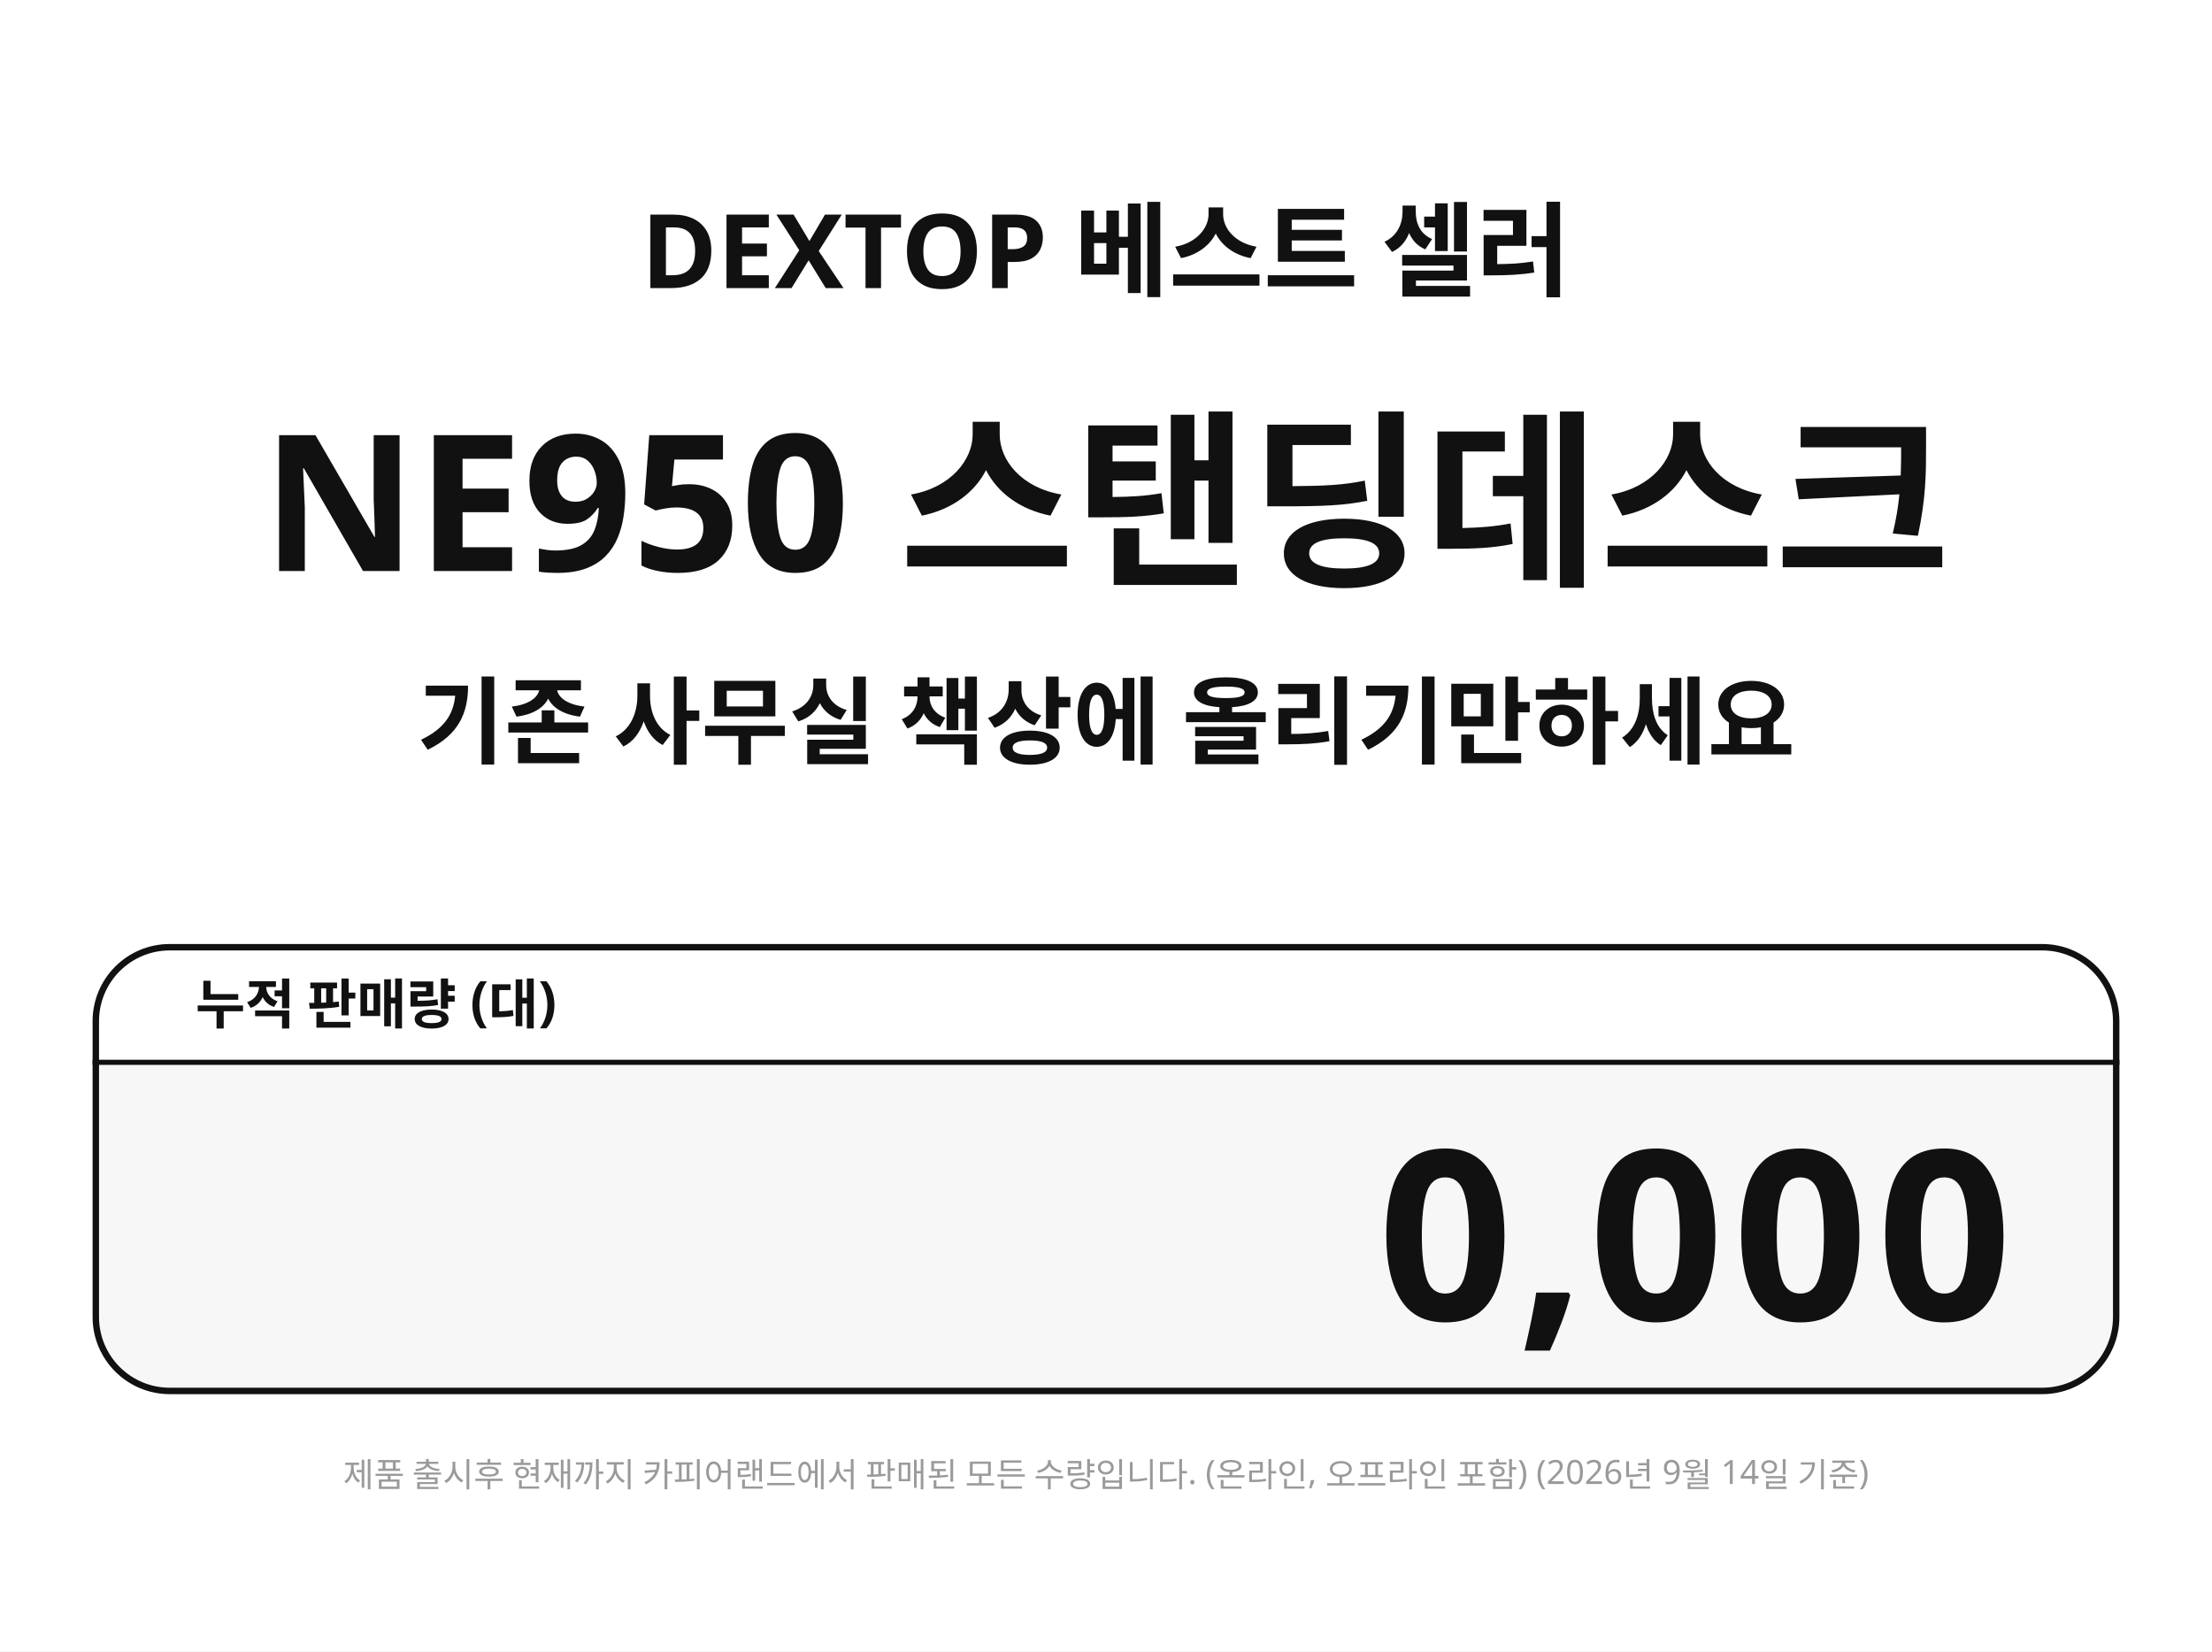
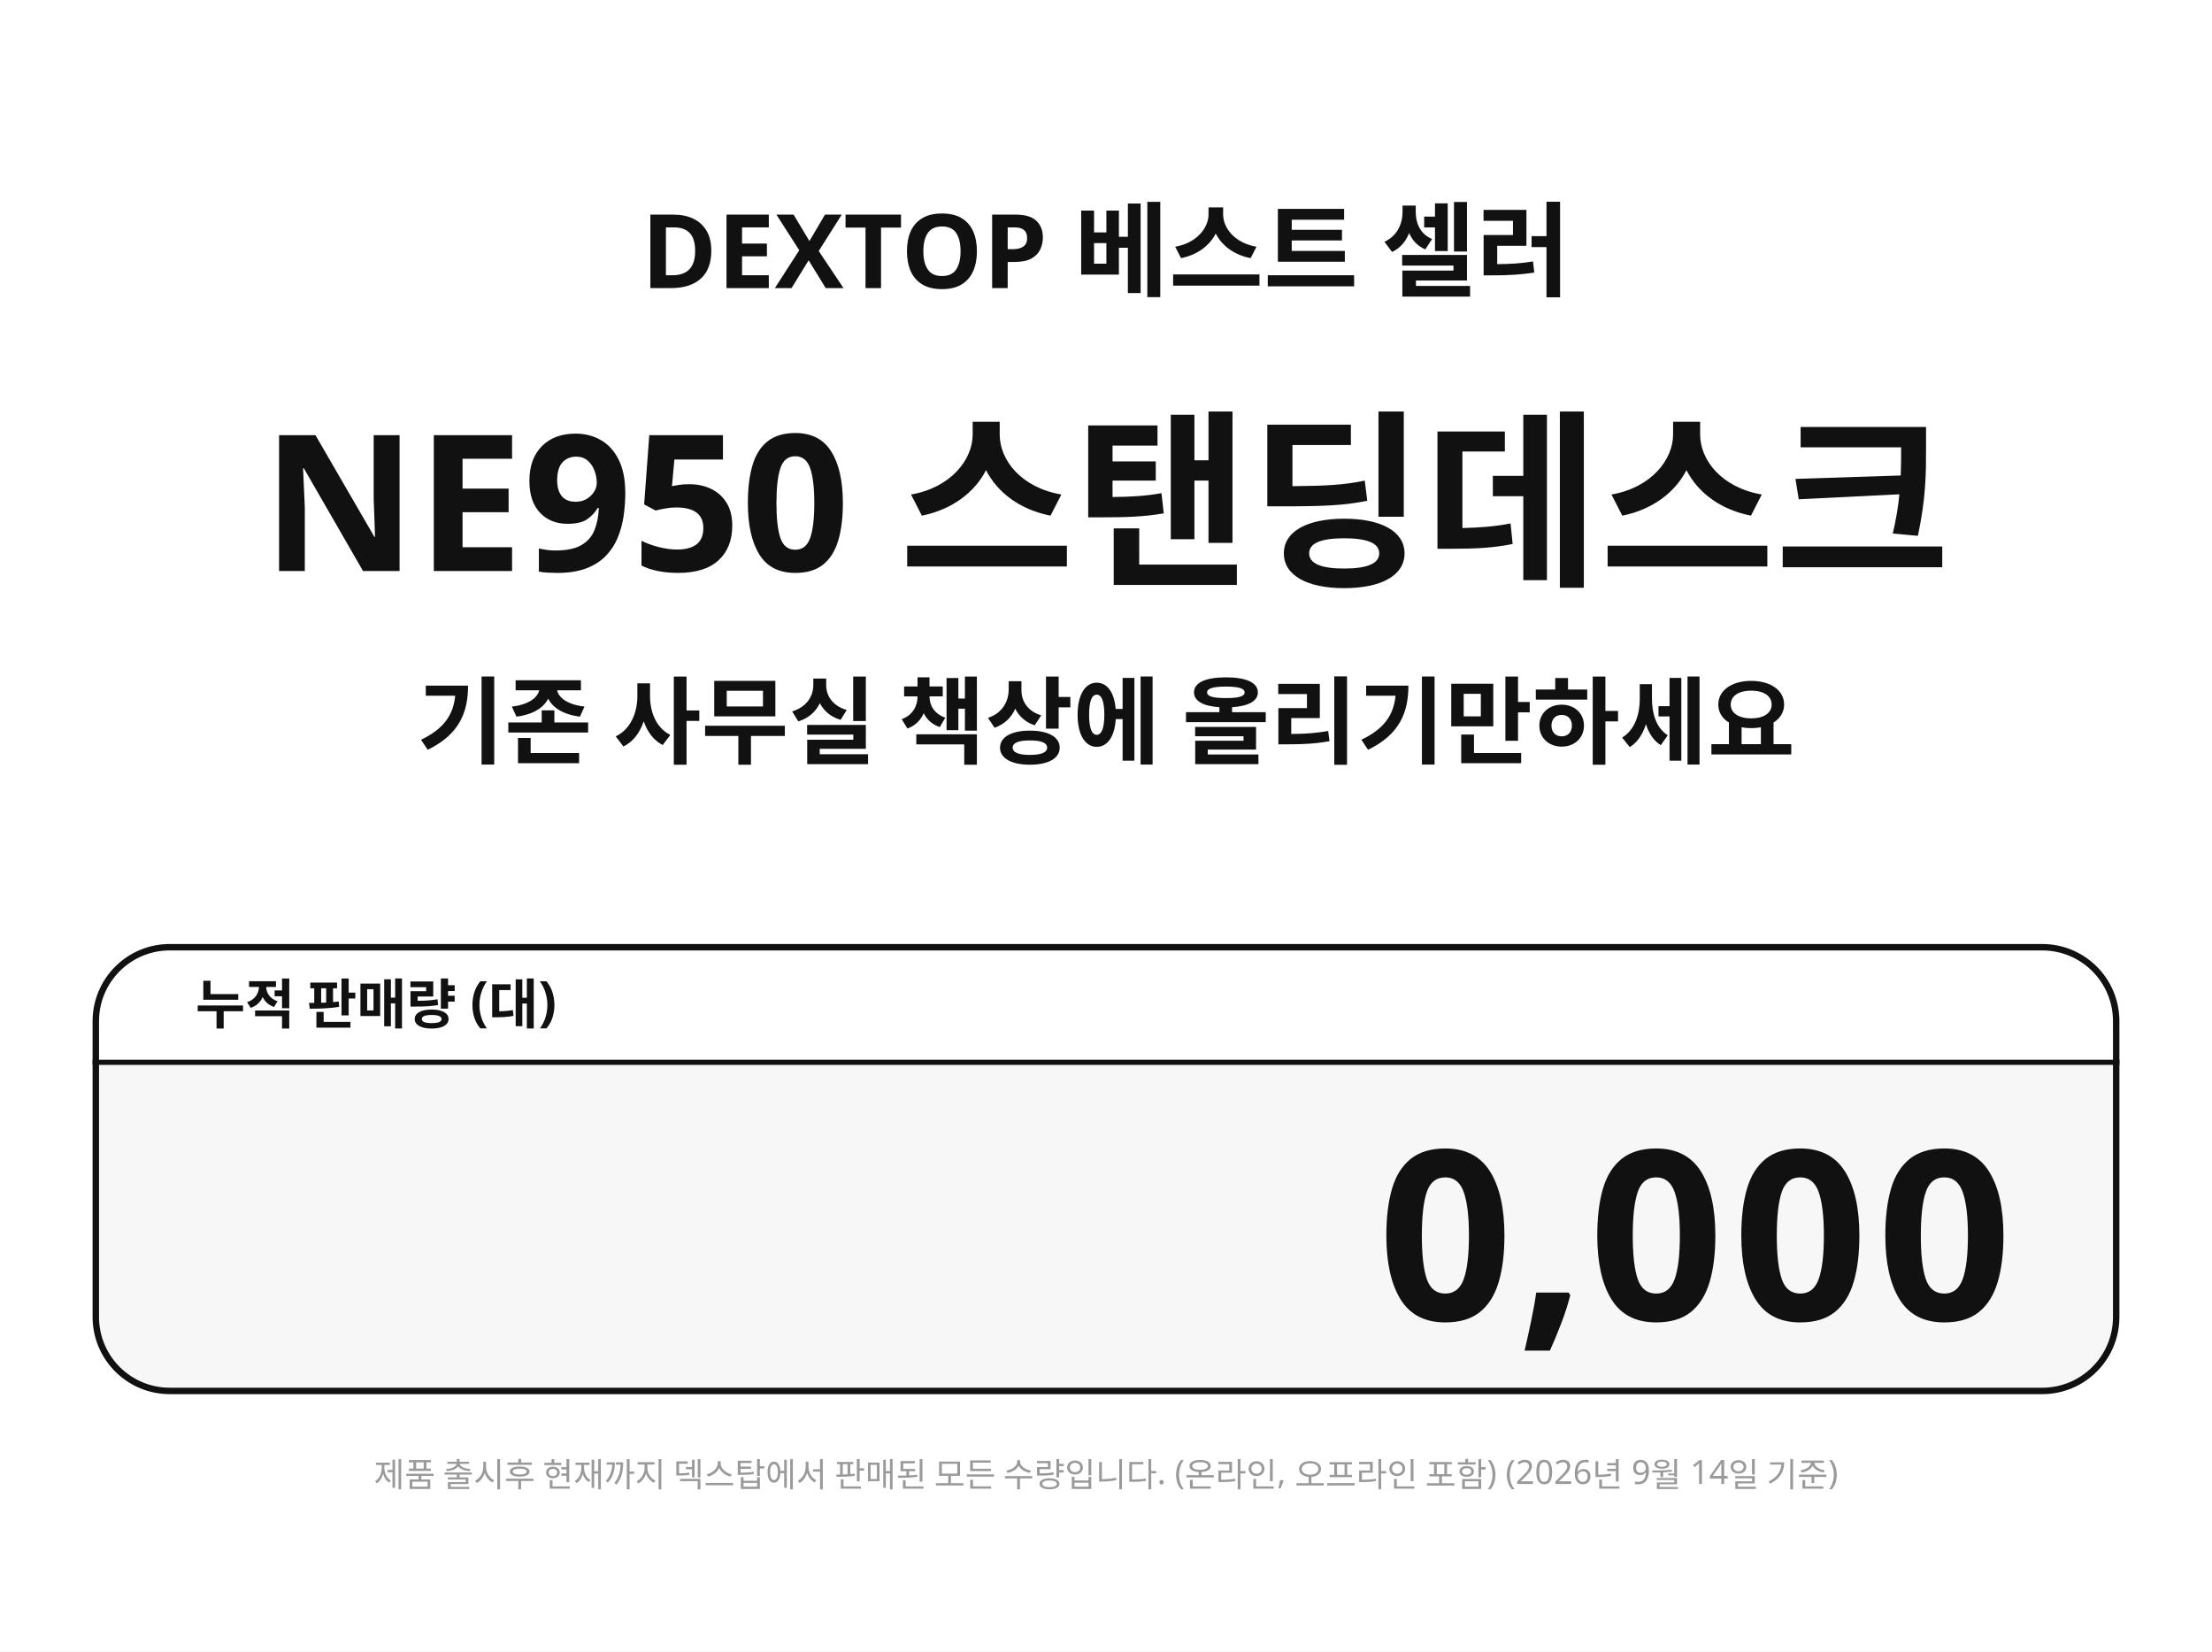
<svg xmlns="http://www.w3.org/2000/svg" width="860" height="642" viewBox="0 0 860 642" role="img">
  <defs>
    <clipPath id="odo-cell">
      <rect x="-32.0" y="-55.0" width="64" height="110" />
    </clipPath>
    <clipPath id="box-clip">
      <rect x="36" y="367" width="788" height="175" rx="30" ry="30" />
    </clipPath>
    <g id="odo">
      <text x="0" y="0" text-anchor="middle" dominant-baseline="central" font-family="'Pretendard','Malgun Gothic','Apple SD Gothic Neo',sans-serif" font-weight="900" font-size="92" fill="#111111">0</text>
      <text x="0" y="110" text-anchor="middle" dominant-baseline="central" font-family="'Pretendard','Malgun Gothic','Apple SD Gothic Neo',sans-serif" font-weight="900" font-size="92" fill="#111111">1</text>
      <text x="0" y="220" text-anchor="middle" dominant-baseline="central" font-family="'Pretendard','Malgun Gothic','Apple SD Gothic Neo',sans-serif" font-weight="900" font-size="92" fill="#111111">2</text>
      <text x="0" y="330" text-anchor="middle" dominant-baseline="central" font-family="'Pretendard','Malgun Gothic','Apple SD Gothic Neo',sans-serif" font-weight="900" font-size="92" fill="#111111">3</text>
      <text x="0" y="440" text-anchor="middle" dominant-baseline="central" font-family="'Pretendard','Malgun Gothic','Apple SD Gothic Neo',sans-serif" font-weight="900" font-size="92" fill="#111111">4</text>
      <text x="0" y="550" text-anchor="middle" dominant-baseline="central" font-family="'Pretendard','Malgun Gothic','Apple SD Gothic Neo',sans-serif" font-weight="900" font-size="92" fill="#111111">5</text>
      <text x="0" y="660" text-anchor="middle" dominant-baseline="central" font-family="'Pretendard','Malgun Gothic','Apple SD Gothic Neo',sans-serif" font-weight="900" font-size="92" fill="#111111">6</text>
      <text x="0" y="770" text-anchor="middle" dominant-baseline="central" font-family="'Pretendard','Malgun Gothic','Apple SD Gothic Neo',sans-serif" font-weight="900" font-size="92" fill="#111111">7</text>
      <text x="0" y="880" text-anchor="middle" dominant-baseline="central" font-family="'Pretendard','Malgun Gothic','Apple SD Gothic Neo',sans-serif" font-weight="900" font-size="92" fill="#111111">8</text>
      <text x="0" y="990" text-anchor="middle" dominant-baseline="central" font-family="'Pretendard','Malgun Gothic','Apple SD Gothic Neo',sans-serif" font-weight="900" font-size="92" fill="#111111">9</text>
      <text x="0" y="1100" text-anchor="middle" dominant-baseline="central" font-family="'Pretendard','Malgun Gothic','Apple SD Gothic Neo',sans-serif" font-weight="900" font-size="92" fill="#111111">0</text>
      <text x="0" y="1210" text-anchor="middle" dominant-baseline="central" font-family="'Pretendard','Malgun Gothic','Apple SD Gothic Neo',sans-serif" font-weight="900" font-size="92" fill="#111111">1</text>
      <text x="0" y="1320" text-anchor="middle" dominant-baseline="central" font-family="'Pretendard','Malgun Gothic','Apple SD Gothic Neo',sans-serif" font-weight="900" font-size="92" fill="#111111">2</text>
      <text x="0" y="1430" text-anchor="middle" dominant-baseline="central" font-family="'Pretendard','Malgun Gothic','Apple SD Gothic Neo',sans-serif" font-weight="900" font-size="92" fill="#111111">3</text>
      <text x="0" y="1540" text-anchor="middle" dominant-baseline="central" font-family="'Pretendard','Malgun Gothic','Apple SD Gothic Neo',sans-serif" font-weight="900" font-size="92" fill="#111111">4</text>
      <text x="0" y="1650" text-anchor="middle" dominant-baseline="central" font-family="'Pretendard','Malgun Gothic','Apple SD Gothic Neo',sans-serif" font-weight="900" font-size="92" fill="#111111">5</text>
      <text x="0" y="1760" text-anchor="middle" dominant-baseline="central" font-family="'Pretendard','Malgun Gothic','Apple SD Gothic Neo',sans-serif" font-weight="900" font-size="92" fill="#111111">6</text>
      <text x="0" y="1870" text-anchor="middle" dominant-baseline="central" font-family="'Pretendard','Malgun Gothic','Apple SD Gothic Neo',sans-serif" font-weight="900" font-size="92" fill="#111111">7</text>
      <text x="0" y="1980" text-anchor="middle" dominant-baseline="central" font-family="'Pretendard','Malgun Gothic','Apple SD Gothic Neo',sans-serif" font-weight="900" font-size="92" fill="#111111">8</text>
      <text x="0" y="2090" text-anchor="middle" dominant-baseline="central" font-family="'Pretendard','Malgun Gothic','Apple SD Gothic Neo',sans-serif" font-weight="900" font-size="92" fill="#111111">9</text>
      <text x="0" y="2200" text-anchor="middle" dominant-baseline="central" font-family="'Pretendard','Malgun Gothic','Apple SD Gothic Neo',sans-serif" font-weight="900" font-size="92" fill="#111111">0</text>
      <text x="0" y="2310" text-anchor="middle" dominant-baseline="central" font-family="'Pretendard','Malgun Gothic','Apple SD Gothic Neo',sans-serif" font-weight="900" font-size="92" fill="#111111">1</text>
      <text x="0" y="2420" text-anchor="middle" dominant-baseline="central" font-family="'Pretendard','Malgun Gothic','Apple SD Gothic Neo',sans-serif" font-weight="900" font-size="92" fill="#111111">2</text>
      <text x="0" y="2530" text-anchor="middle" dominant-baseline="central" font-family="'Pretendard','Malgun Gothic','Apple SD Gothic Neo',sans-serif" font-weight="900" font-size="92" fill="#111111">3</text>
      <text x="0" y="2640" text-anchor="middle" dominant-baseline="central" font-family="'Pretendard','Malgun Gothic','Apple SD Gothic Neo',sans-serif" font-weight="900" font-size="92" fill="#111111">4</text>
      <text x="0" y="2750" text-anchor="middle" dominant-baseline="central" font-family="'Pretendard','Malgun Gothic','Apple SD Gothic Neo',sans-serif" font-weight="900" font-size="92" fill="#111111">5</text>
      <text x="0" y="2860" text-anchor="middle" dominant-baseline="central" font-family="'Pretendard','Malgun Gothic','Apple SD Gothic Neo',sans-serif" font-weight="900" font-size="92" fill="#111111">6</text>
      <text x="0" y="2970" text-anchor="middle" dominant-baseline="central" font-family="'Pretendard','Malgun Gothic','Apple SD Gothic Neo',sans-serif" font-weight="900" font-size="92" fill="#111111">7</text>
      <text x="0" y="3080" text-anchor="middle" dominant-baseline="central" font-family="'Pretendard','Malgun Gothic','Apple SD Gothic Neo',sans-serif" font-weight="900" font-size="92" fill="#111111">8</text>
      <text x="0" y="3190" text-anchor="middle" dominant-baseline="central" font-family="'Pretendard','Malgun Gothic','Apple SD Gothic Neo',sans-serif" font-weight="900" font-size="92" fill="#111111">9</text>
      <text x="0" y="3300" text-anchor="middle" dominant-baseline="central" font-family="'Pretendard','Malgun Gothic','Apple SD Gothic Neo',sans-serif" font-weight="900" font-size="92" fill="#111111">0</text>
      <text x="0" y="3410" text-anchor="middle" dominant-baseline="central" font-family="'Pretendard','Malgun Gothic','Apple SD Gothic Neo',sans-serif" font-weight="900" font-size="92" fill="#111111">1</text>
      <text x="0" y="3520" text-anchor="middle" dominant-baseline="central" font-family="'Pretendard','Malgun Gothic','Apple SD Gothic Neo',sans-serif" font-weight="900" font-size="92" fill="#111111">2</text>
      <text x="0" y="3630" text-anchor="middle" dominant-baseline="central" font-family="'Pretendard','Malgun Gothic','Apple SD Gothic Neo',sans-serif" font-weight="900" font-size="92" fill="#111111">3</text>
      <text x="0" y="3740" text-anchor="middle" dominant-baseline="central" font-family="'Pretendard','Malgun Gothic','Apple SD Gothic Neo',sans-serif" font-weight="900" font-size="92" fill="#111111">4</text>
      <text x="0" y="3850" text-anchor="middle" dominant-baseline="central" font-family="'Pretendard','Malgun Gothic','Apple SD Gothic Neo',sans-serif" font-weight="900" font-size="92" fill="#111111">5</text>
      <text x="0" y="3960" text-anchor="middle" dominant-baseline="central" font-family="'Pretendard','Malgun Gothic','Apple SD Gothic Neo',sans-serif" font-weight="900" font-size="92" fill="#111111">6</text>
      <text x="0" y="4070" text-anchor="middle" dominant-baseline="central" font-family="'Pretendard','Malgun Gothic','Apple SD Gothic Neo',sans-serif" font-weight="900" font-size="92" fill="#111111">7</text>
      <text x="0" y="4180" text-anchor="middle" dominant-baseline="central" font-family="'Pretendard','Malgun Gothic','Apple SD Gothic Neo',sans-serif" font-weight="900" font-size="92" fill="#111111">8</text>
      <text x="0" y="4290" text-anchor="middle" dominant-baseline="central" font-family="'Pretendard','Malgun Gothic','Apple SD Gothic Neo',sans-serif" font-weight="900" font-size="92" fill="#111111">9</text>
      <text x="0" y="4400" text-anchor="middle" dominant-baseline="central" font-family="'Pretendard','Malgun Gothic','Apple SD Gothic Neo',sans-serif" font-weight="900" font-size="92" fill="#111111">0</text>
      <text x="0" y="4510" text-anchor="middle" dominant-baseline="central" font-family="'Pretendard','Malgun Gothic','Apple SD Gothic Neo',sans-serif" font-weight="900" font-size="92" fill="#111111">1</text>
      <text x="0" y="4620" text-anchor="middle" dominant-baseline="central" font-family="'Pretendard','Malgun Gothic','Apple SD Gothic Neo',sans-serif" font-weight="900" font-size="92" fill="#111111">2</text>
      <text x="0" y="4730" text-anchor="middle" dominant-baseline="central" font-family="'Pretendard','Malgun Gothic','Apple SD Gothic Neo',sans-serif" font-weight="900" font-size="92" fill="#111111">3</text>
      <text x="0" y="4840" text-anchor="middle" dominant-baseline="central" font-family="'Pretendard','Malgun Gothic','Apple SD Gothic Neo',sans-serif" font-weight="900" font-size="92" fill="#111111">4</text>
      <text x="0" y="4950" text-anchor="middle" dominant-baseline="central" font-family="'Pretendard','Malgun Gothic','Apple SD Gothic Neo',sans-serif" font-weight="900" font-size="92" fill="#111111">5</text>
      <text x="0" y="5060" text-anchor="middle" dominant-baseline="central" font-family="'Pretendard','Malgun Gothic','Apple SD Gothic Neo',sans-serif" font-weight="900" font-size="92" fill="#111111">6</text>
      <text x="0" y="5170" text-anchor="middle" dominant-baseline="central" font-family="'Pretendard','Malgun Gothic','Apple SD Gothic Neo',sans-serif" font-weight="900" font-size="92" fill="#111111">7</text>
      <text x="0" y="5280" text-anchor="middle" dominant-baseline="central" font-family="'Pretendard','Malgun Gothic','Apple SD Gothic Neo',sans-serif" font-weight="900" font-size="92" fill="#111111">8</text>
      <text x="0" y="5390" text-anchor="middle" dominant-baseline="central" font-family="'Pretendard','Malgun Gothic','Apple SD Gothic Neo',sans-serif" font-weight="900" font-size="92" fill="#111111">9</text>
      <text x="0" y="5500" text-anchor="middle" dominant-baseline="central" font-family="'Pretendard','Malgun Gothic','Apple SD Gothic Neo',sans-serif" font-weight="900" font-size="92" fill="#111111">0</text>
      <text x="0" y="5610" text-anchor="middle" dominant-baseline="central" font-family="'Pretendard','Malgun Gothic','Apple SD Gothic Neo',sans-serif" font-weight="900" font-size="92" fill="#111111">1</text>
      <text x="0" y="5720" text-anchor="middle" dominant-baseline="central" font-family="'Pretendard','Malgun Gothic','Apple SD Gothic Neo',sans-serif" font-weight="900" font-size="92" fill="#111111">2</text>
      <text x="0" y="5830" text-anchor="middle" dominant-baseline="central" font-family="'Pretendard','Malgun Gothic','Apple SD Gothic Neo',sans-serif" font-weight="900" font-size="92" fill="#111111">3</text>
      <text x="0" y="5940" text-anchor="middle" dominant-baseline="central" font-family="'Pretendard','Malgun Gothic','Apple SD Gothic Neo',sans-serif" font-weight="900" font-size="92" fill="#111111">4</text>
      <text x="0" y="6050" text-anchor="middle" dominant-baseline="central" font-family="'Pretendard','Malgun Gothic','Apple SD Gothic Neo',sans-serif" font-weight="900" font-size="92" fill="#111111">5</text>
      <text x="0" y="6160" text-anchor="middle" dominant-baseline="central" font-family="'Pretendard','Malgun Gothic','Apple SD Gothic Neo',sans-serif" font-weight="900" font-size="92" fill="#111111">6</text>
      <text x="0" y="6270" text-anchor="middle" dominant-baseline="central" font-family="'Pretendard','Malgun Gothic','Apple SD Gothic Neo',sans-serif" font-weight="900" font-size="92" fill="#111111">7</text>
      <text x="0" y="6380" text-anchor="middle" dominant-baseline="central" font-family="'Pretendard','Malgun Gothic','Apple SD Gothic Neo',sans-serif" font-weight="900" font-size="92" fill="#111111">8</text>
      <text x="0" y="6490" text-anchor="middle" dominant-baseline="central" font-family="'Pretendard','Malgun Gothic','Apple SD Gothic Neo',sans-serif" font-weight="900" font-size="92" fill="#111111">9</text>
    </g>
  </defs>
  <rect x="0" y="0" width="860" height="642" fill="#ffffff" />
  <text x="430.0" y="112" text-anchor="middle" font-family="'Pretendard','Malgun Gothic','Apple SD Gothic Neo',sans-serif" font-weight="800" font-size="40" fill="#111111">DEXTOP 베스트 셀러</text>
  <text x="430.0" y="222" text-anchor="middle" font-family="'Pretendard','Malgun Gothic','Apple SD Gothic Neo',sans-serif" font-weight="800" font-size="74" fill="#111111">NE950 스탠딩데스크</text>
  <text x="430.0" y="294" text-anchor="middle" font-family="'Pretendard','Malgun Gothic','Apple SD Gothic Neo',sans-serif" font-weight="700" font-size="37" fill="#111111">기존 사무실 책상에 올리기만하세요</text>
  <g clip-path="url(#box-clip)">
    <rect x="36" y="367" width="788" height="175" fill="#F7F7F7" />
    <rect x="36" y="367" width="788" height="46" fill="#ffffff" />
    <line x1="36" y1="413" x2="824" y2="413" stroke="#111111" stroke-width="2" />
  </g>
  <rect x="37.25" y="368.25" width="785.5" height="172.5" rx="28.75" ry="28.75" fill="none" stroke="#111111" stroke-width="2.5" />
  <text x="76" y="398" font-family="'Pretendard','Malgun Gothic','Apple SD Gothic Neo',sans-serif" font-weight="700" font-size="21" fill="#111111">누적 판매량 (대)</text>
  <g transform="translate(562.00,477.50) scale(1)">
    <g clip-path="url(#odo-cell)">
      <use href="#odo">
        <animateTransform attributeName="transform" type="translate" calcMode="spline" keyTimes="0;0.186;1" keySplines="0.12 0.9 0.2 1;0 0 1 1" values="0 0;0 -2750;0 -2750" dur="6.4s" repeatCount="indefinite" />
      </use>
    </g>
  </g>
  <text x="603.00" y="477.50" text-anchor="middle" dominant-baseline="central" font-family="'Pretendard','Malgun Gothic','Apple SD Gothic Neo',sans-serif" font-weight="900" font-size="92.00" fill="#111111">,</text>
  <g transform="translate(644.00,477.50) scale(1)">
    <g clip-path="url(#odo-cell)">
      <use href="#odo">
        <animateTransform attributeName="transform" type="translate" calcMode="spline" keyTimes="0;0.223;1" keySplines="0.12 0.9 0.2 1;0 0 1 1" values="0 0;0 -3630;0 -3630" dur="6.4s" repeatCount="indefinite" />
      </use>
    </g>
  </g>
  <g transform="translate(700.00,477.50) scale(1)">
    <g clip-path="url(#odo-cell)">
      <use href="#odo">
        <animateTransform attributeName="transform" type="translate" calcMode="spline" keyTimes="0;0.260;1" keySplines="0.12 0.9 0.2 1;0 0 1 1" values="0 0;0 -5170;0 -5170" dur="6.4s" repeatCount="indefinite" />
      </use>
    </g>
  </g>
  <g transform="translate(756.00,477.50) scale(1)">
    <g clip-path="url(#odo-cell)">
      <use href="#odo">
        <animateTransform attributeName="transform" type="translate" calcMode="spline" keyTimes="0;0.297;1" keySplines="0.12 0.9 0.2 1;0 0 1 1" values="0 0;0 -6050;0 -6050" dur="6.4s" repeatCount="indefinite" />
      </use>
    </g>
  </g>
-   <text x="430.0" y="578" text-anchor="middle" font-family="'Pretendard','Malgun Gothic','Apple SD Gothic Neo',sans-serif" font-weight="400" font-size="13" fill="#9A9A9A">제품 출시후 현재까지 카피어랜드에서 판매된 모든 수량입니다. (온라인, 오프라인 포함) (2026년 9월 14일 기준)</text>
+   <text x="430.0" y="578" text-anchor="middle" font-family="'Pretendard','Malgun Gothic','Apple SD Gothic Neo',sans-serif" font-weight="400" font-size="13" fill="#9A9A9A">제품 출시후 현재까지 덱스탑에서 판매된 모든 수량입니다. (온라인, 오프라인 포함) (2026년 9월 14일 기준)</text>
</svg>
